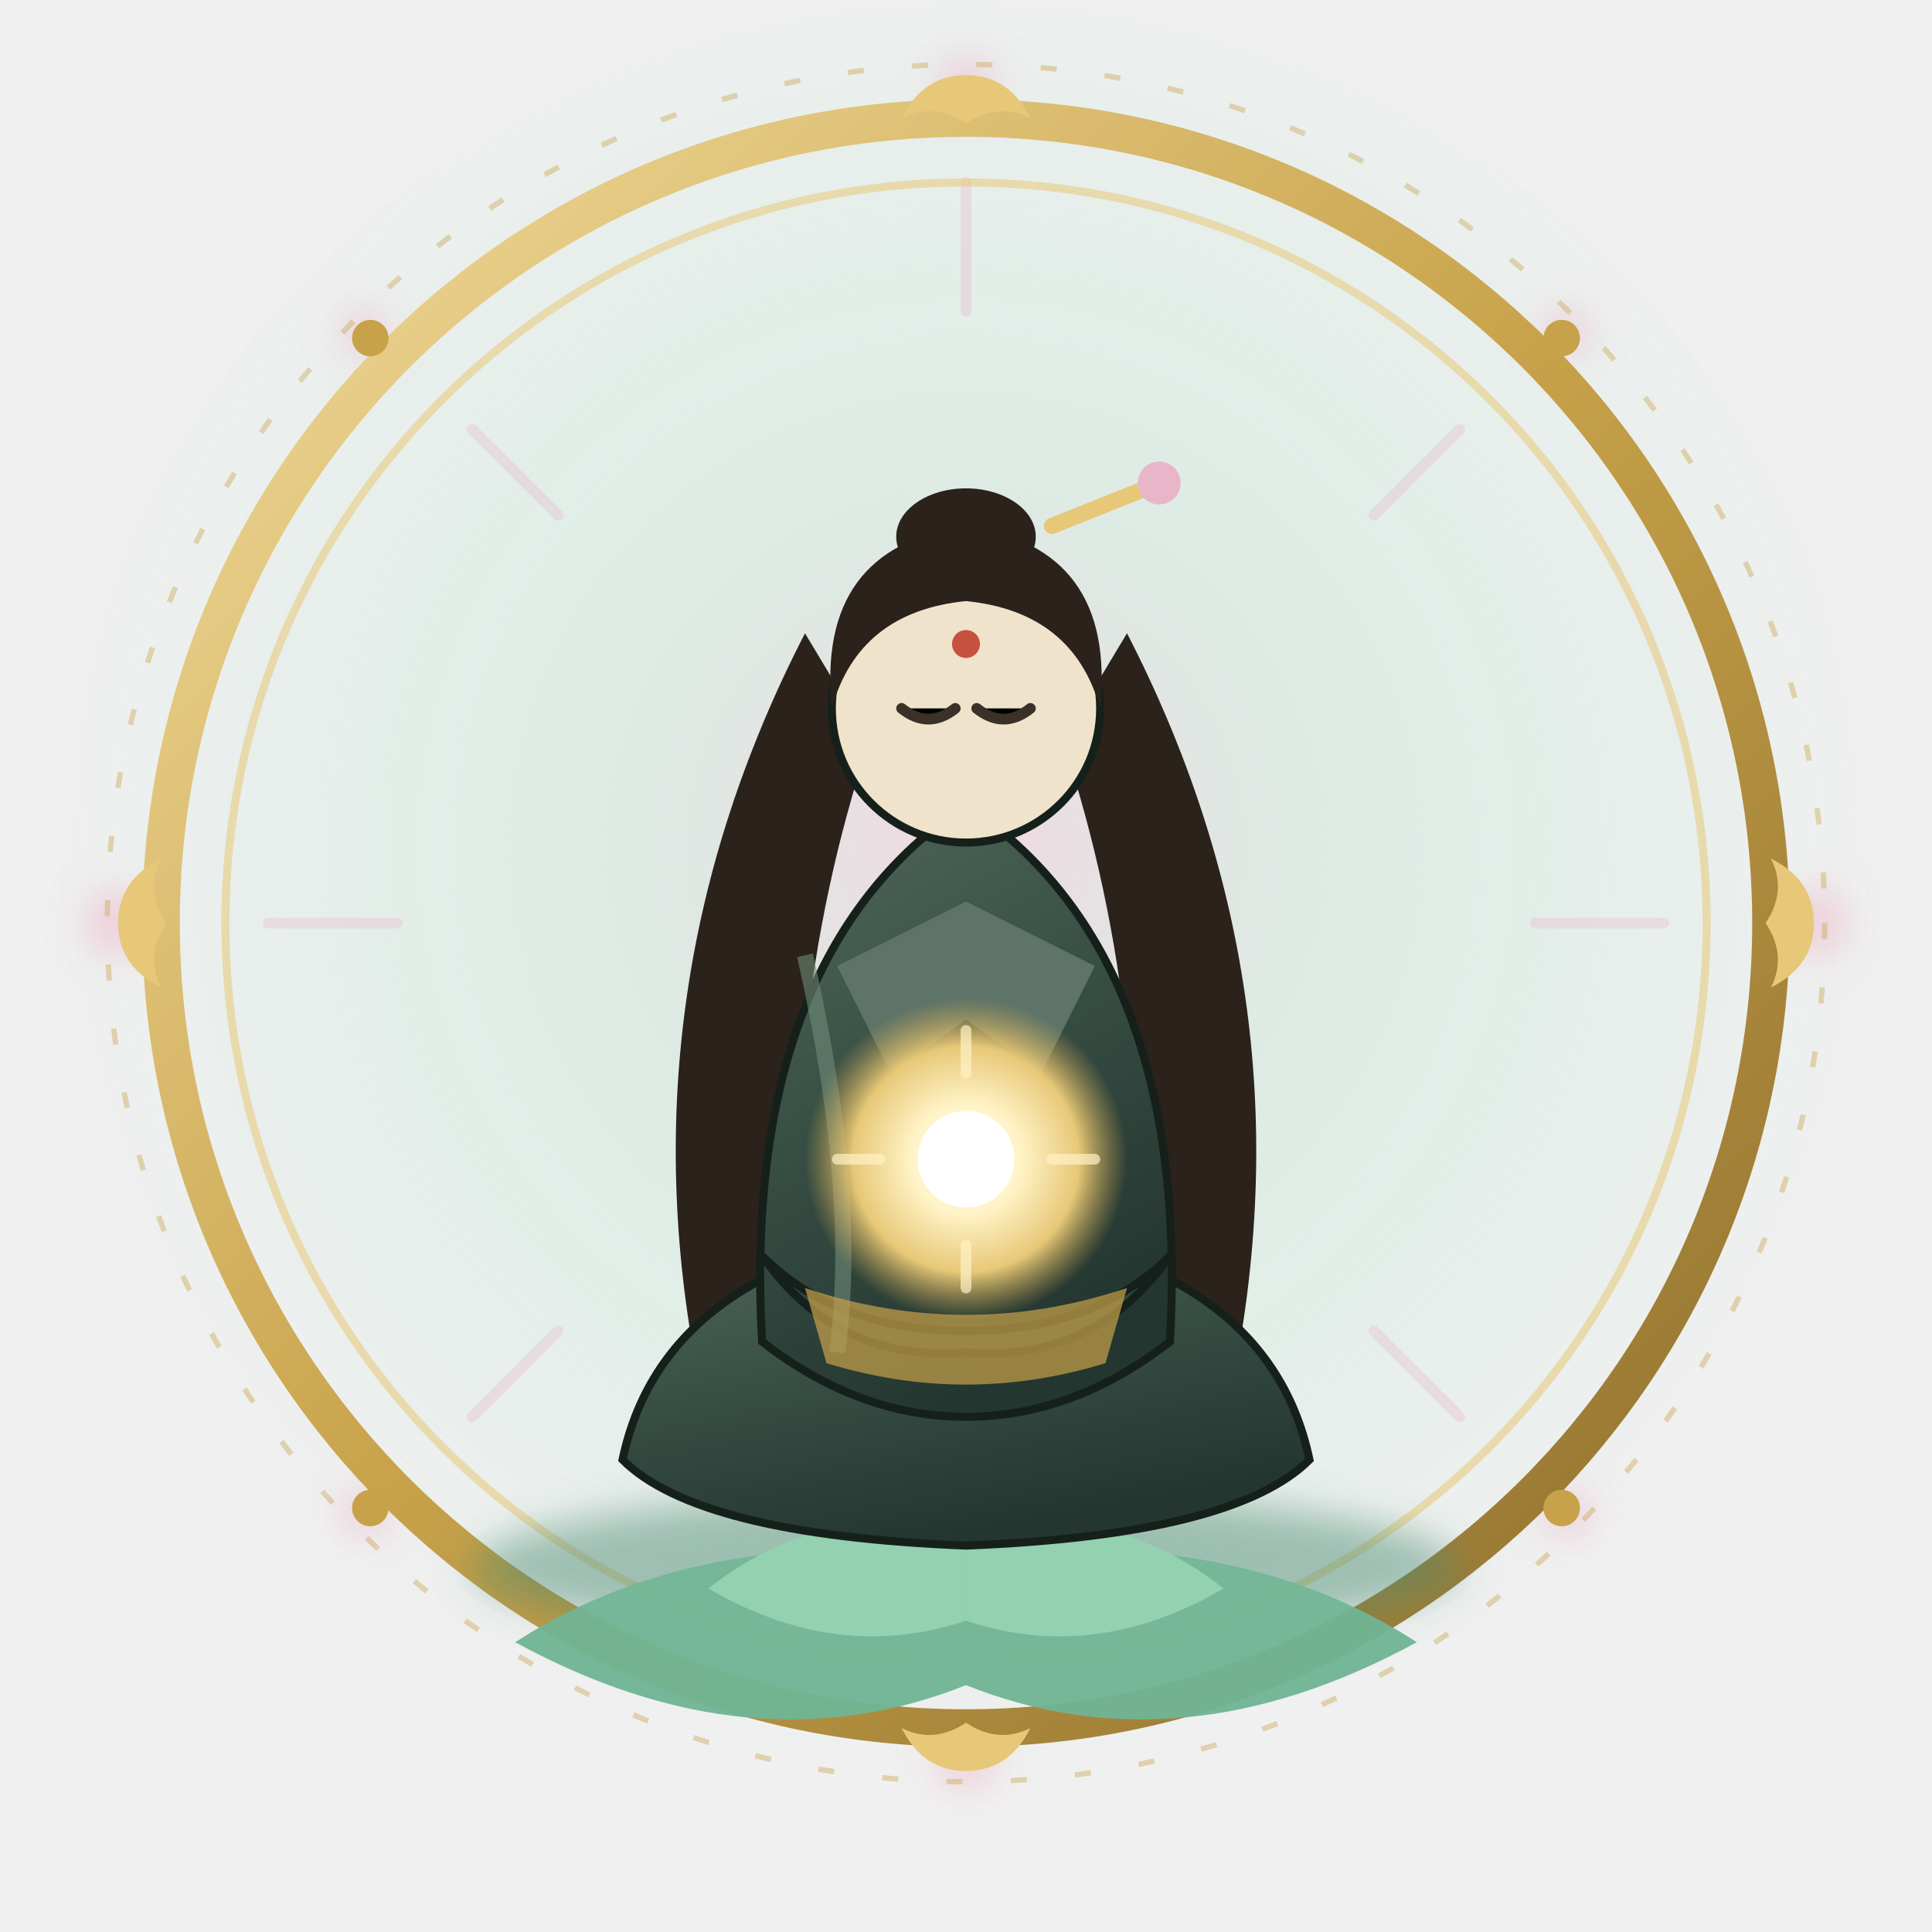
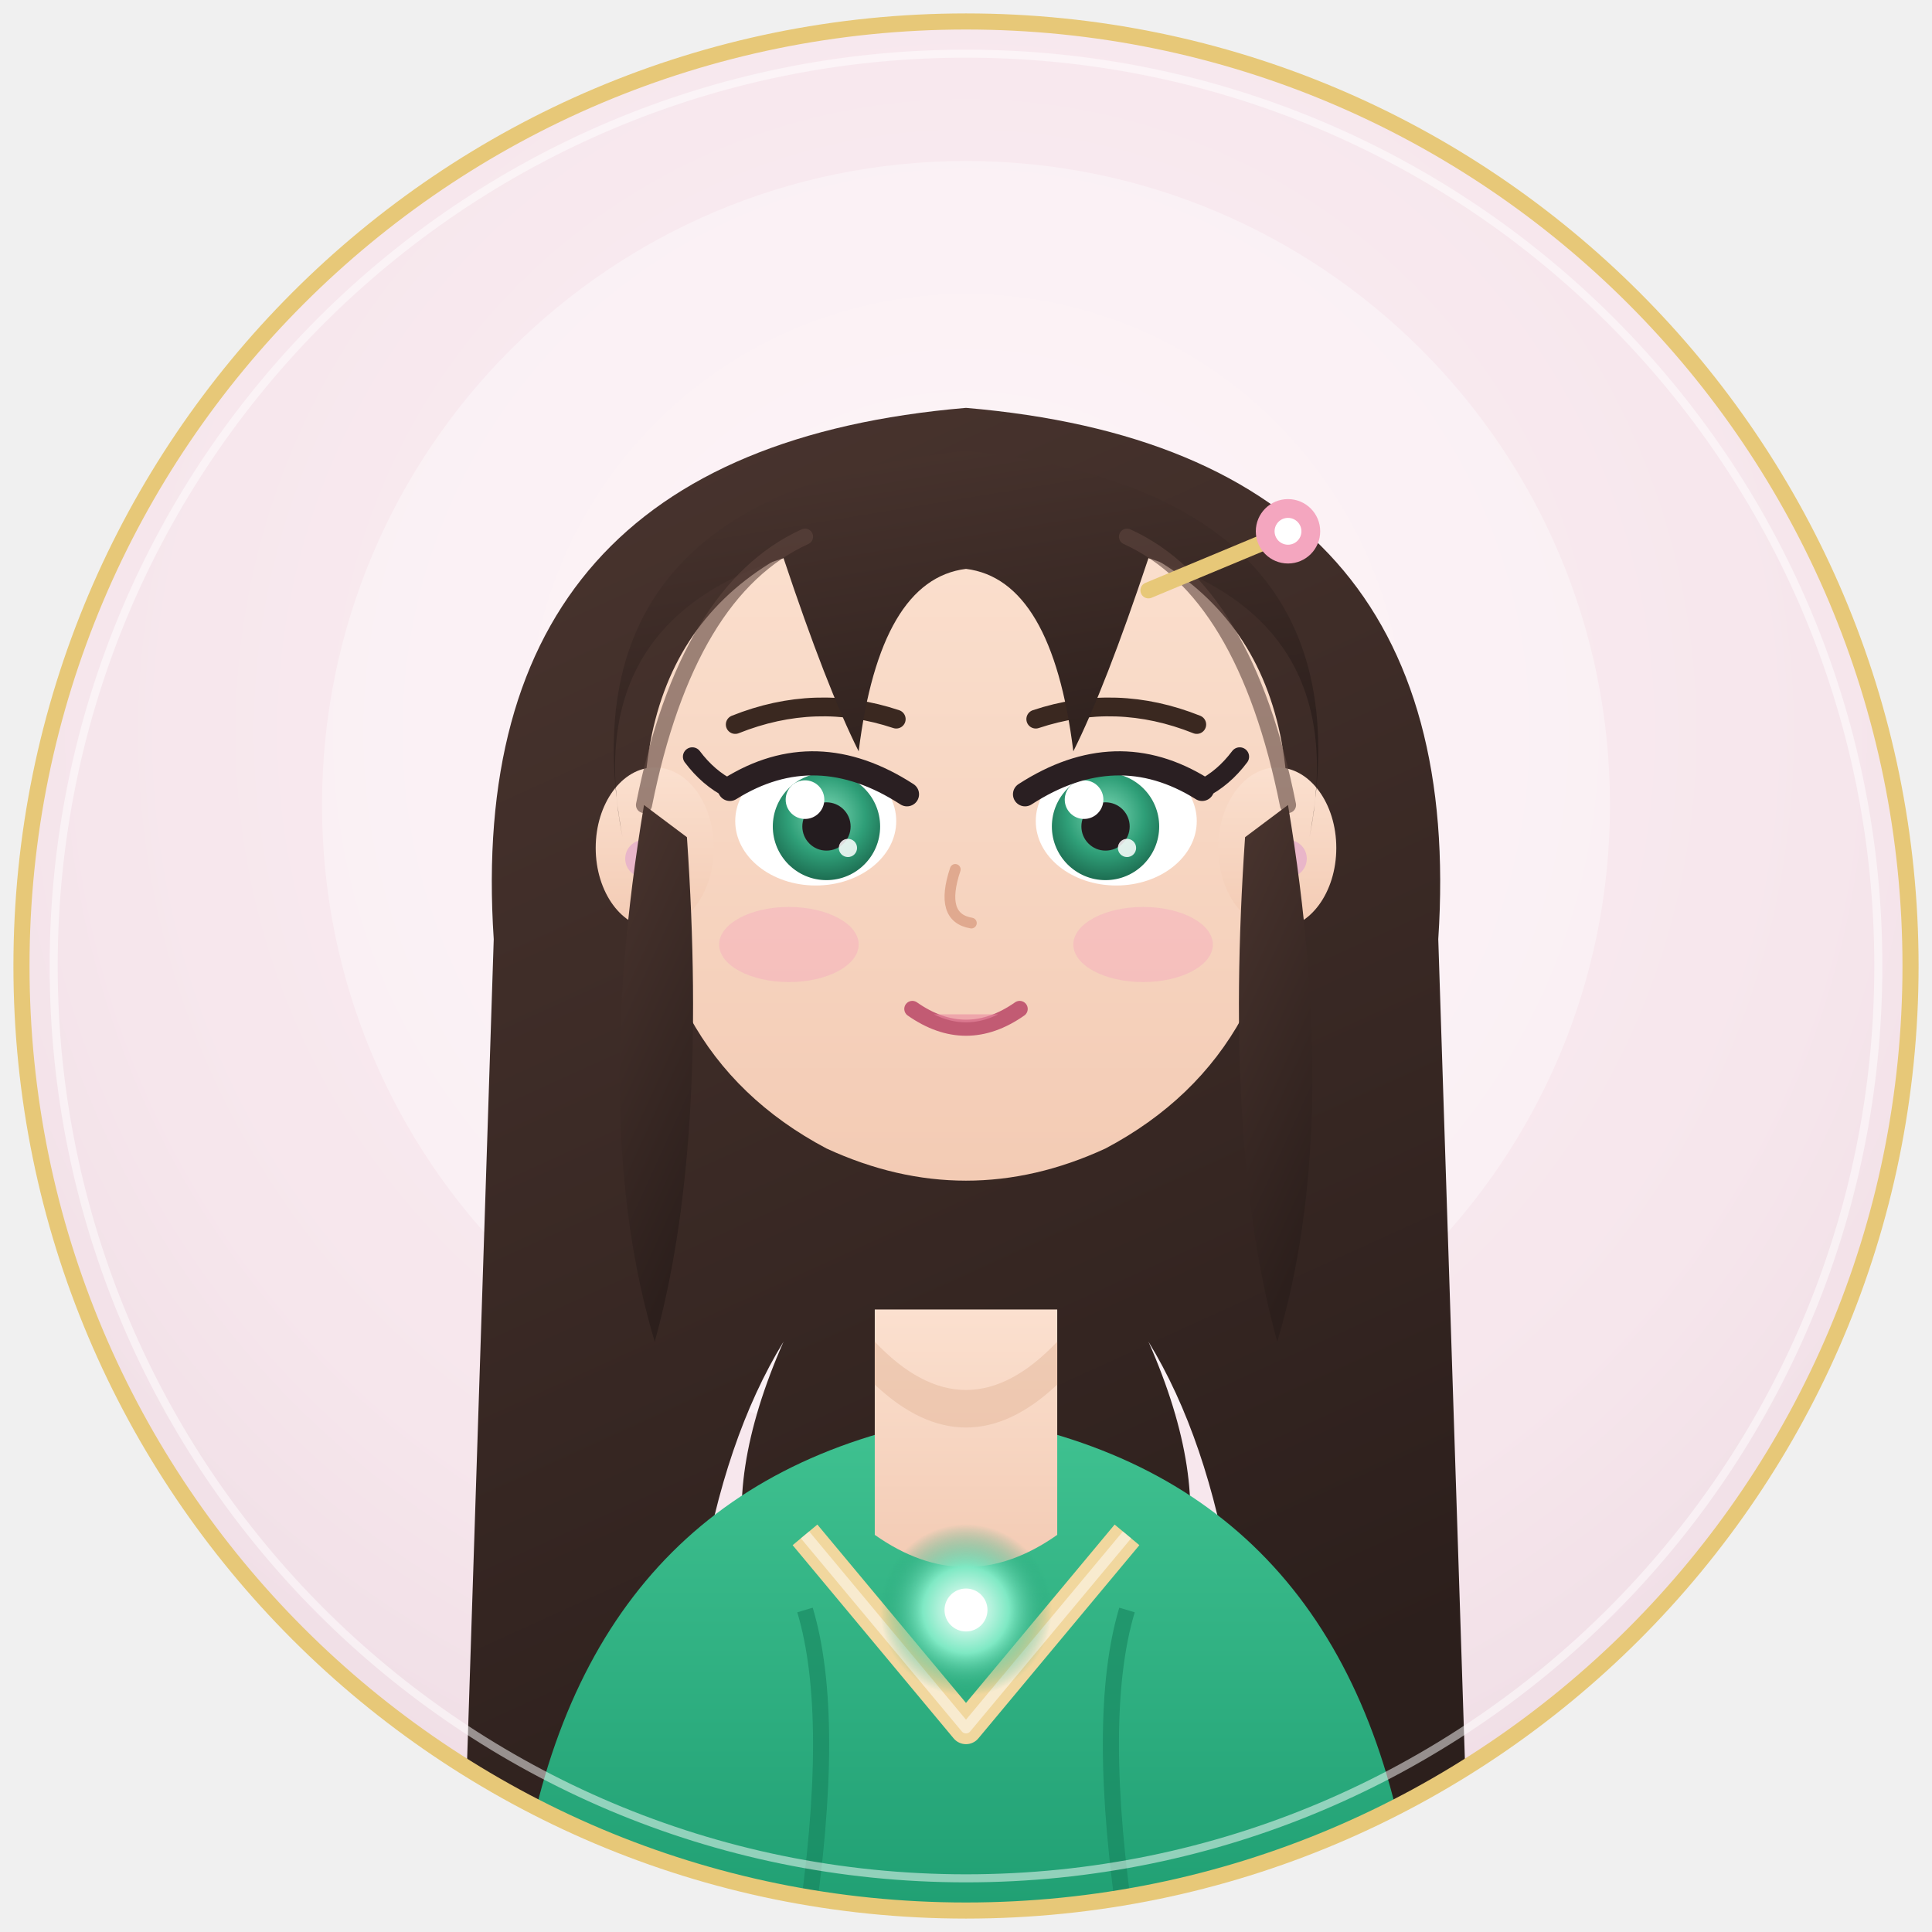
<svg xmlns="http://www.w3.org/2000/svg" width="360" height="360" viewBox="0 0 360 360">
  <defs>
-     <radialGradient id="auraF" cx="0.5" cy="0.46" r="0.5">
-       <stop offset="0" stop-color="#f3c6d8" stop-opacity="0.55" />
-       <stop offset="0.5" stop-color="#9fe3c2" stop-opacity="0.2" />
-       <stop offset="1" stop-color="#9fe3c2" stop-opacity="0" />
+     <clipPath id="cF">
+       <circle cx="180" cy="180" r="176" />
+     </clipPath>
+     <radialGradient id="bgF" cx="0.5" cy="0.38" r="0.75">
+       <stop offset="0" stop-color="#fdeff4" />
+       <stop offset="0.6" stop-color="#f6e6ec" />
+       <stop offset="1" stop-color="#ead7e0" />
    </radialGradient>
-     <linearGradient id="robeF" x1="0" y1="0" x2="0.4" y2="1">
-       <stop offset="0" stop-color="#52685c" />
-       <stop offset="0.5" stop-color="#384f45" />
-       <stop offset="1" stop-color="#243630" />
+     <linearGradient id="hairF" x1="0" y1="0" x2="0.3" y2="1">
+       <stop offset="0" stop-color="#4a352f" />
+       <stop offset="1" stop-color="#2c1f1c" />
    </linearGradient>
-     <linearGradient id="ringF" x1="0" y1="0" x2="1" y2="1">
-       <stop offset="0" stop-color="#f3dea0" />
-       <stop offset="0.5" stop-color="#c8a24a" />
-       <stop offset="1" stop-color="#8a6c2c" />
+     <linearGradient id="skinF" x1="0" y1="0" x2="0" y2="1">
+       <stop offset="0" stop-color="#fbe0cf" />
+       <stop offset="1" stop-color="#f3cbb4" />
    </linearGradient>
-     <radialGradient id="dantianF" cx="0.5" cy="0.5" r="0.5">
-       <stop offset="0" stop-color="#ffffff" />
-       <stop offset="0.35" stop-color="#fff2c4" />
-       <stop offset="0.7" stop-color="#e7c878" />
-       <stop offset="1" stop-color="#c8a24a" stop-opacity="0" />
+     <linearGradient id="robeF2" x1="0" y1="0" x2="0" y2="1">
+       <stop offset="0" stop-color="#3fc190" />
+       <stop offset="1" stop-color="#1f9e72" />
+     </linearGradient>
+     <radialGradient id="irisF" cx="0.5" cy="0.4" r="0.6">
+       <stop offset="0" stop-color="#7fd9b6" />
+       <stop offset="0.6" stop-color="#2f9f78" />
+       <stop offset="1" stop-color="#1d6e52" />
    </radialGradient>
-     <radialGradient id="moteF" cx="0.5" cy="0.5" r="0.5">
-       <stop offset="0" stop-color="#fff3f7" />
-       <stop offset="0.5" stop-color="#e9b6c9" stop-opacity="0.9" />
-       <stop offset="1" stop-color="#e9b6c9" stop-opacity="0" />
+     <radialGradient id="gemF" cx="0.5" cy="0.5" r="0.5">
+       <stop offset="0" stop-color="#fff" />
+       <stop offset="0.5" stop-color="#7fe9c4" />
+       <stop offset="1" stop-color="#1f9e72" stop-opacity="0" />
    </radialGradient>
-     <filter id="glowF" x="-60%" y="-60%" width="220%" height="220%">
-       <feGaussianBlur stdDeviation="3.5" />
-     </filter>
  </defs>
-   <circle cx="180" cy="172" r="172" fill="url(#auraF)" />
-   <g filter="url(#glowF)">
-     <circle cx="338" cy="172" r="7" fill="url(#moteF)" />
-     <circle cx="22" cy="172" r="7" fill="url(#moteF)" />
-     <circle cx="180" cy="16" r="6" fill="url(#moteF)" />
-     <circle cx="180" cy="328" r="6" fill="url(#moteF)" />
-     <circle cx="292" cy="62" r="5" fill="url(#moteF)" />
-     <circle cx="68" cy="62" r="5" fill="url(#moteF)" />
-     <circle cx="292" cy="282" r="5" fill="url(#moteF)" />
-     <circle cx="68" cy="282" r="5" fill="url(#moteF)" />
+   <g clip-path="url(#cF)">
+     <rect width="360" height="360" fill="url(#bgF)" />
+     <circle cx="180" cy="150" r="120" fill="#ffffff" opacity="0.35" />
+     <path d="M92 175 Q86 84 180 76 Q274 84 268 175 L274 360 L232 360 Q236 286 214 250 Q236 300 196 320 L164 320 Q124 300 146 250 Q124 286 128 360 L86 360 Z" fill="url(#hairF)" />
+     <path d="M96 360 Q104 282 168 266 L180 292 L192 266 Q256 282 264 360 Z" fill="url(#robeF2)" />
+     <path d="M150 360 Q156 320 150 300 M210 360 Q204 320 210 300" stroke="#15835d" stroke-width="3" fill="none" opacity="0.6" />
+     <path d="M150 286 L180 322 L210 286" stroke="#f1d79e" stroke-width="6" fill="none" stroke-linejoin="round" />
+     <path d="M150 286 L180 322 L210 286" stroke="#fff" stroke-width="2" fill="none" stroke-linejoin="round" opacity="0.5" />
+     <path d="M163 244 L163 286 Q180 298 197 286 L197 244 Z" fill="url(#skinF)" />
+     <path d="M163 250 Q180 268 197 250 L197 258 Q180 274 163 258 Z" fill="#e3b79c" opacity="0.5" />
+     <path d="M120 152 Q120 100 180 94 Q240 100 240 152 Q240 196 206 214 Q180 226 154 214 Q120 196 120 152 Z" fill="url(#skinF)" />
+     <ellipse cx="122" cy="158" rx="11" ry="15" fill="url(#skinF)" />
+     <ellipse cx="238" cy="158" rx="11" ry="15" fill="url(#skinF)" />
+     <circle cx="120" cy="160" r="3.5" fill="#e9b6c9" />
+     <circle cx="240" cy="160" r="3.5" fill="#e9b6c9" />
+     <ellipse cx="147" cy="176" rx="13" ry="7" fill="#f4a6bf" opacity="0.4" />
+     <ellipse cx="213" cy="176" rx="13" ry="7" fill="#f4a6bf" opacity="0.4" />
+     <path d="M137 135 Q152 129 167 134" stroke="#3a2820" stroke-width="3.5" fill="none" stroke-linecap="round" />
+     <path d="M193 134 Q208 129 223 135" stroke="#3a2820" stroke-width="3.5" fill="none" stroke-linecap="round" />
+     <g>
+       <ellipse cx="152" cy="153" rx="15" ry="12" fill="#fff" />
+       <circle cx="154" cy="154" r="10" fill="url(#irisF)" />
+       <circle cx="154" cy="154" r="4.5" fill="#241c1f" />
+       <circle cx="150" cy="149" r="3.6" fill="#fff" />
+       <circle cx="158" cy="158" r="1.7" fill="#fff" opacity="0.85" />
+       <path d="M136 147 Q152 137 169 148" stroke="#2a1f22" stroke-width="4.5" fill="none" stroke-linecap="round" />
+       <path d="M136 147 q-4 -2 -7 -6" stroke="#2a1f22" stroke-width="3.5" fill="none" stroke-linecap="round" />
+     </g>
+     <g>
+       <ellipse cx="208" cy="153" rx="15" ry="12" fill="#fff" />
+       <circle cx="206" cy="154" r="10" fill="url(#irisF)" />
+       <circle cx="206" cy="154" r="4.5" fill="#241c1f" />
+       <circle cx="202" cy="149" r="3.6" fill="#fff" />
+       <circle cx="210" cy="158" r="1.7" fill="#fff" opacity="0.85" />
+       <path d="M191 148 Q208 137 224 147" stroke="#2a1f22" stroke-width="4.5" fill="none" stroke-linecap="round" />
+       <path d="M224 147 q4 -2 7 -6" stroke="#2a1f22" stroke-width="3.5" fill="none" stroke-linecap="round" />
+     </g>
+     <path d="M178 162 Q175 171 181 172" stroke="#e0a98f" stroke-width="2" fill="none" stroke-linecap="round" />
+     <path d="M170 188 Q180 195 190 188" stroke="#c25b73" stroke-width="3" fill="none" stroke-linecap="round" />
+     <path d="M174 189 Q180 192 186 189" fill="#e98aa0" opacity="0.6" />
+     <path d="M116 156 Q104 92 180 84 Q256 92 244 156 Q252 116 214 104              Q206 128 200 140 Q196 108 180 106 Q164 108 160 140              Q154 128 146 104 Q108 116 116 156 Z" fill="url(#hairF)" />
+     <path d="M120 150 Q128 110 150 100" stroke="#5e453d" stroke-width="3" fill="none" opacity="0.6" stroke-linecap="round" />
+     <path d="M240 150 Q232 110 210 100" stroke="#5e453d" stroke-width="3" fill="none" opacity="0.6" stroke-linecap="round" />
+     <path d="M120 150 Q110 210 122 250 Q132 214 128 156 Z" fill="url(#hairF)" />
+     <path d="M240 150 Q250 210 238 250 Q228 214 232 156 Z" fill="url(#hairF)" />
+     <g transform="translate(214 110)">
+       <line x1="0" y1="0" x2="24" y2="-10" stroke="#e7c878" stroke-width="3" stroke-linecap="round" />
+       <circle cx="26" cy="-11" r="6" fill="#f4a6bf" />
+       <circle cx="26" cy="-11" r="2.5" fill="#fff" />
+     </g>
+     <circle cx="180" cy="300" r="16" fill="url(#gemF)" />
+     <circle cx="180" cy="300" r="4" fill="#fff" />
  </g>
-   <g stroke="#e9b6c9" stroke-width="2" opacity="0.35" stroke-linecap="round">
-     <line x1="180" y1="34" x2="180" y2="58" />
-     <line x1="180" y1="286" x2="180" y2="310" />
-     <line x1="50" y1="172" x2="74" y2="172" />
-     <line x1="286" y1="172" x2="310" y2="172" />
-     <line x1="88" y1="80" x2="104" y2="96" />
-     <line x1="272" y1="80" x2="256" y2="96" />
-     <line x1="88" y1="264" x2="104" y2="248" />
-     <line x1="272" y1="264" x2="256" y2="248" />
-   </g>
-   <circle cx="180" cy="172" r="150" fill="none" stroke="url(#ringF)" stroke-width="7" />
-   <circle cx="180" cy="172" r="138" fill="none" stroke="#e7c878" stroke-width="1.5" opacity="0.55" />
-   <circle cx="180" cy="172" r="160" fill="none" stroke="#c8a24a" stroke-width="1" opacity="0.4" stroke-dasharray="3 9" />
-   <g fill="#e7c878">
-     <g transform="translate(180 22)">
-       <path d="M-12 0 q4 -8 12 -8 q8 0 12 8 q-6 -3 -12 1 q-6 -4 -12 -1 Z" />
-     </g>
-     <g transform="translate(180 322) rotate(180)">
-       <path d="M-12 0 q4 -8 12 -8 q8 0 12 8 q-6 -3 -12 1 q-6 -4 -12 -1 Z" />
-     </g>
-     <g transform="translate(30 172) rotate(-90)">
-       <path d="M-12 0 q4 -8 12 -8 q8 0 12 8 q-6 -3 -12 1 q-6 -4 -12 -1 Z" />
-     </g>
-     <g transform="translate(330 172) rotate(90)">
-       <path d="M-12 0 q4 -8 12 -8 q8 0 12 8 q-6 -3 -12 1 q-6 -4 -12 -1 Z" />
-     </g>
-   </g>
-   <g fill="#c8a24a">
-     <circle cx="291" cy="63" r="3.4" />
-     <circle cx="69" cy="63" r="3.4" />
-     <circle cx="291" cy="281" r="3.4" />
-     <circle cx="69" cy="281" r="3.4" />
-   </g>
-   <g opacity="0.95">
-     <ellipse cx="180" cy="292" rx="92" ry="14" fill="#4a8a6f" opacity="0.5" filter="url(#glowF)" />
-     <g fill="#6fb594">
-       <path d="M180 290 q-50 -6 -84 16 q44 24 84 8 q40 16 84 -8 q-34 -22 -84 -16 Z" />
-     </g>
-     <g fill="#8fd0ad">
-       <path d="M180 284 q-28 -4 -48 12 q24 14 48 6 q24 8 48 -6 q-20 -16 -48 -12 Z" />
-     </g>
-     <path d="M180 286 q-10 -16 0 -30 q10 14 0 30 Z" fill="#f3c6d8" />
-   </g>
-   <g fill="#2a221b">
-     <path d="M150 118 Q116 184 130 256 Q140 276 150 254 Q144 192 162 138 Z" />
-     <path d="M210 118 Q244 184 230 256 Q220 276 210 254 Q216 192 198 138 Z" />
-   </g>
-   <g fill="url(#robeF)" stroke="#16201b" stroke-width="1.5">
-     <path d="M116 272 Q124 234 180 228 Q236 234 244 272 Q230 286 180 288 Q130 286 116 272 Z" />
-     <path d="M142 250 Q138 178 180 150 Q222 178 218 250 Q200 264 180 264 Q160 264 142 250 Z" />
-     <path d="M142 234 Q156 254 180 252 Q204 254 218 234 Q204 248 180 248 Q156 248 142 234 Z" fill="#30443c" />
-   </g>
-   <path d="M150 178 Q160 222 156 252" stroke="#6e8a78" stroke-width="3" fill="none" opacity="0.6" />
-   <path d="M150 240 Q180 250 210 240 L206 254 Q180 262 154 254 Z" fill="#c8a24a" opacity="0.7" />
-   <path d="M156 180 L180 168 L204 180 L194 200 L180 190 L166 200 Z" fill="#5e7468" />
-   <circle cx="180" cy="132" r="25" fill="#efe3cc" stroke="#16201b" stroke-width="1.5" />
-   <path d="M155 132 Q152 102 180 98 Q208 102 205 132 Q200 114 180 112 Q160 114 155 132 Z" fill="#2a221b" />
-   <ellipse cx="180" cy="100" rx="13" ry="9" fill="#2a221b" />
-   <g stroke="#e7c878" stroke-width="3" stroke-linecap="round">
-     <line x1="196" y1="98" x2="216" y2="90" />
-   </g>
-   <circle cx="216" cy="90" r="4" fill="#e9b6c9" />
-   <g stroke="#3a3128" stroke-width="2" stroke-linecap="round">
-     <path d="M168 132 q5 4 10 0" />
-     <path d="M182 132 q5 4 10 0" />
-   </g>
-   <circle cx="180" cy="120" r="2.6" fill="#c8503f" />
-   <circle cx="180" cy="216" r="30" fill="url(#dantianF)" />
-   <circle cx="180" cy="216" r="9" fill="#ffffff" />
-   <g stroke="#fff2c4" stroke-width="2" opacity="0.7" stroke-linecap="round">
-     <line x1="180" y1="192" x2="180" y2="200" />
-     <line x1="180" y1="232" x2="180" y2="240" />
-     <line x1="156" y1="216" x2="164" y2="216" />
-     <line x1="196" y1="216" x2="204" y2="216" />
-   </g>
+   <circle cx="180" cy="180" r="176" fill="none" stroke="#e7c878" stroke-width="3" />
+   <circle cx="180" cy="180" r="170" fill="none" stroke="#fff" stroke-width="1.5" opacity="0.5" />
</svg>
